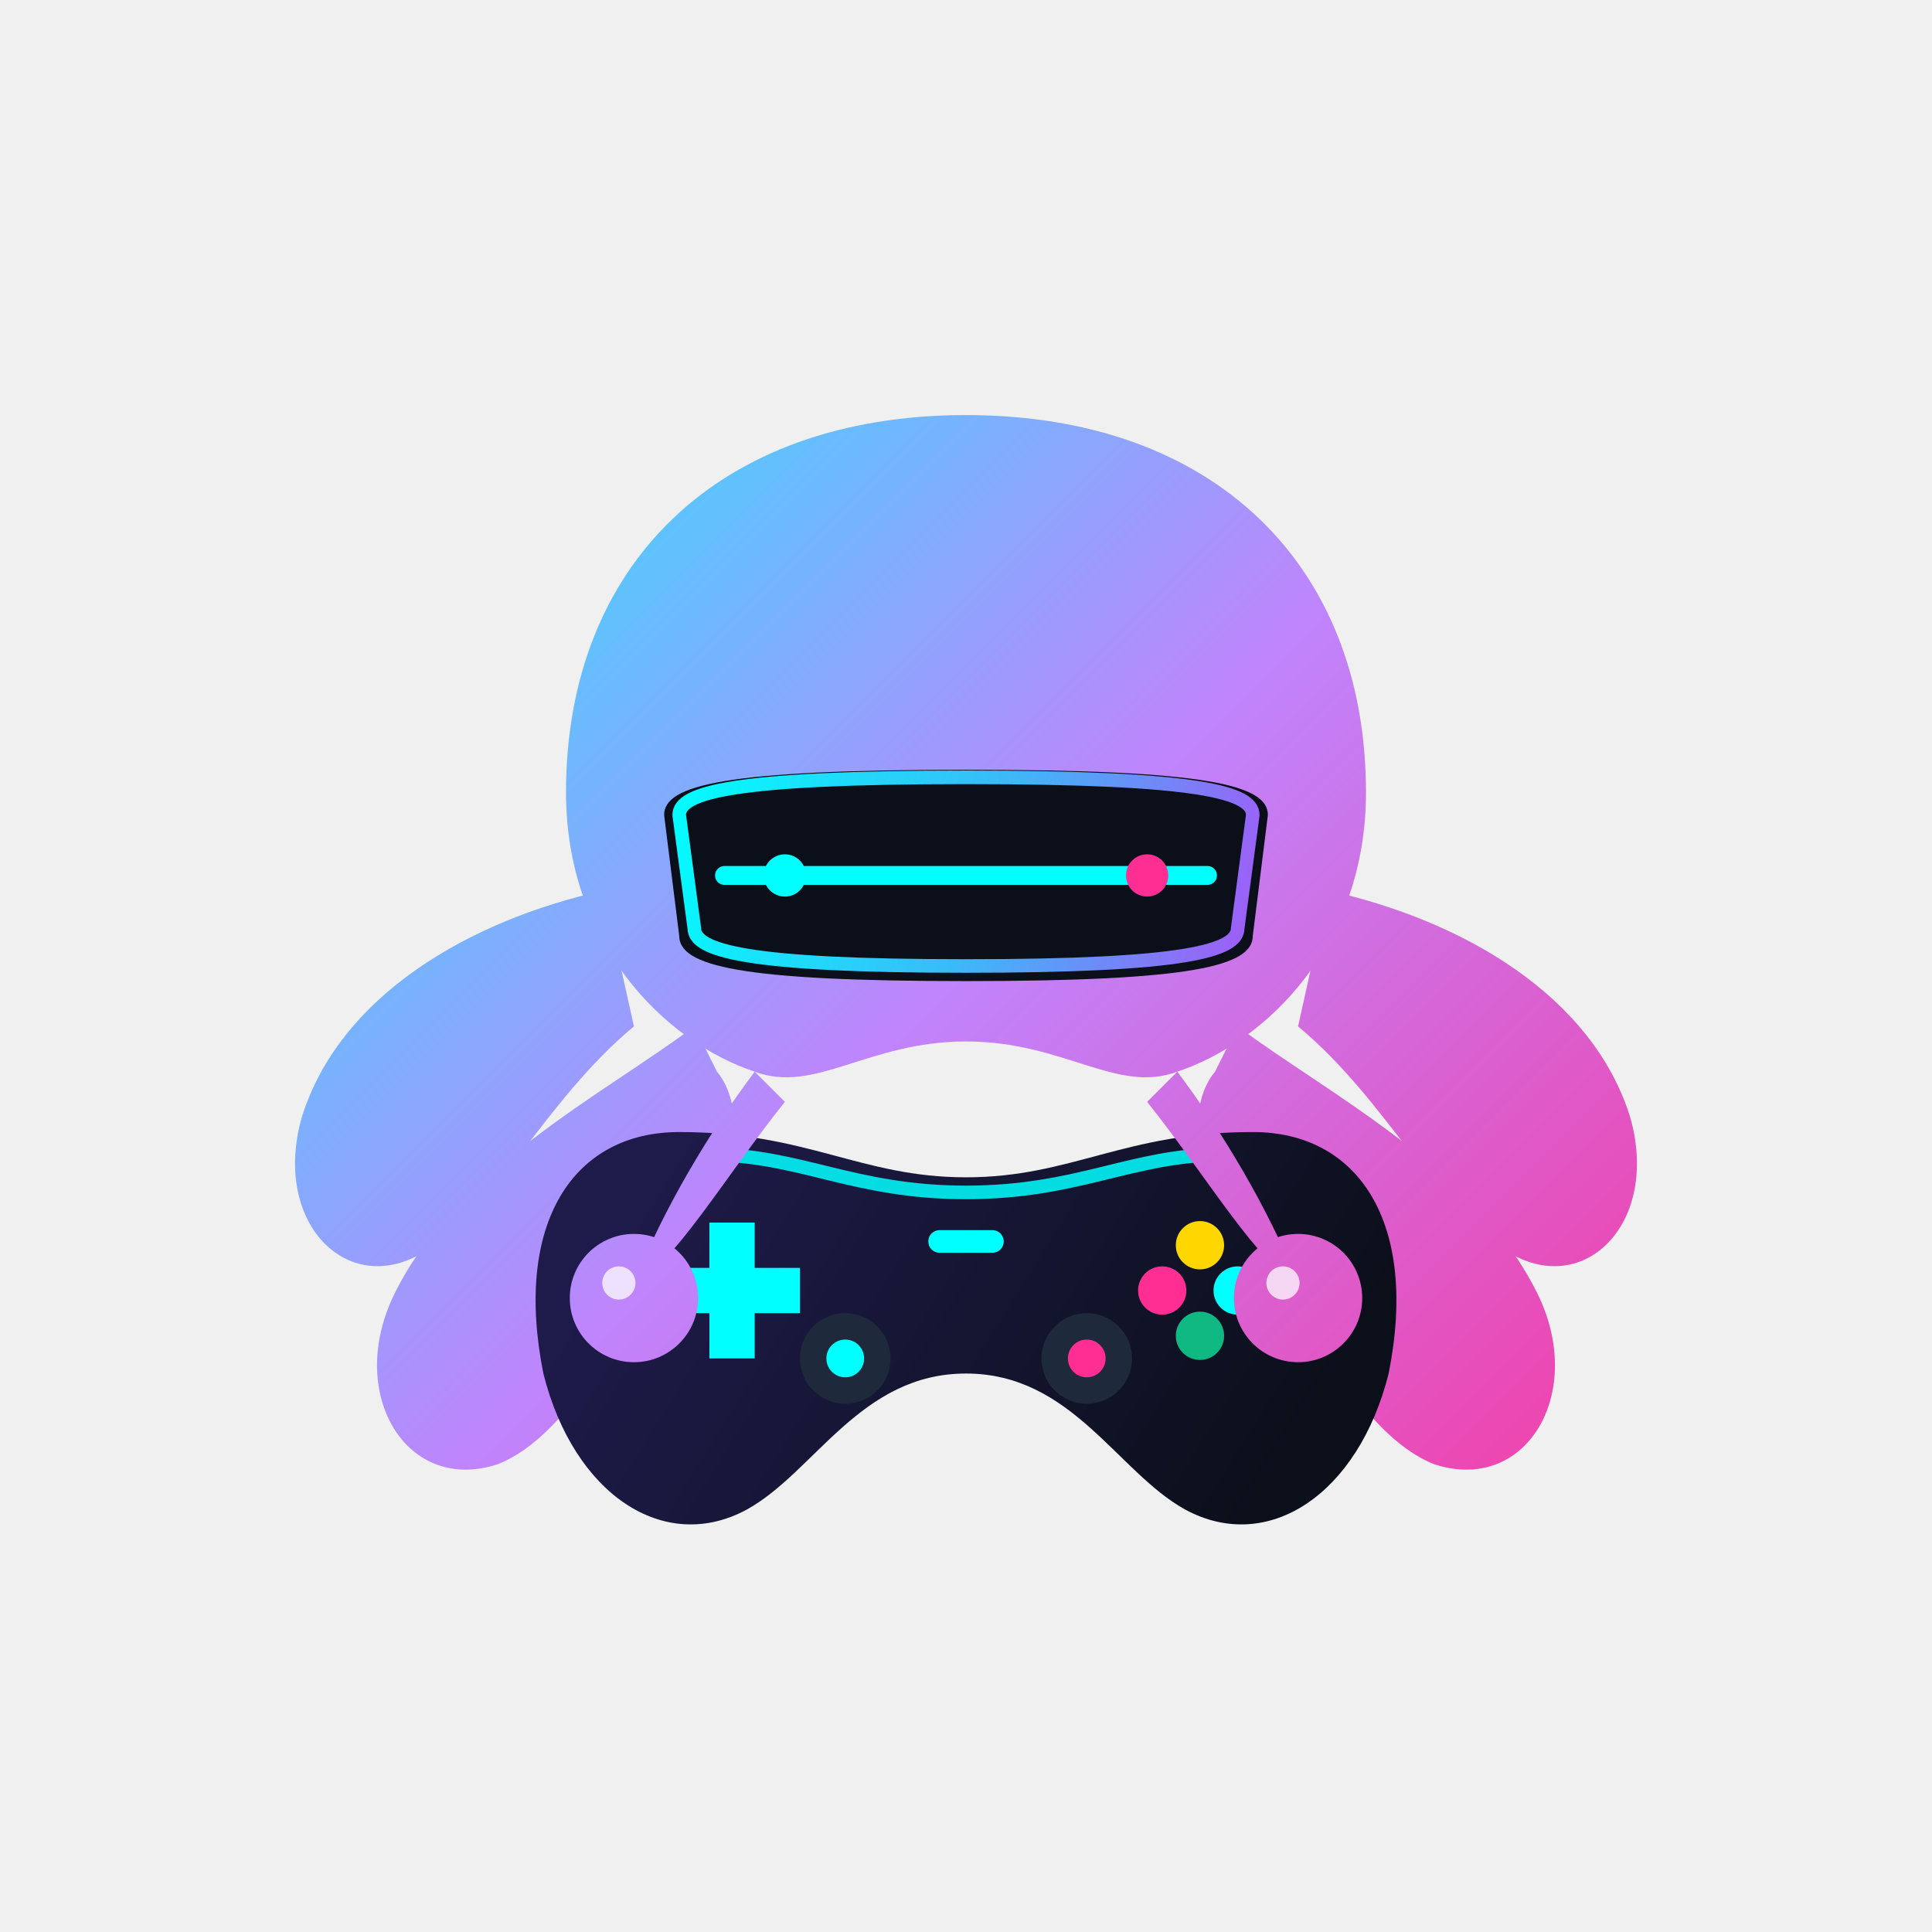
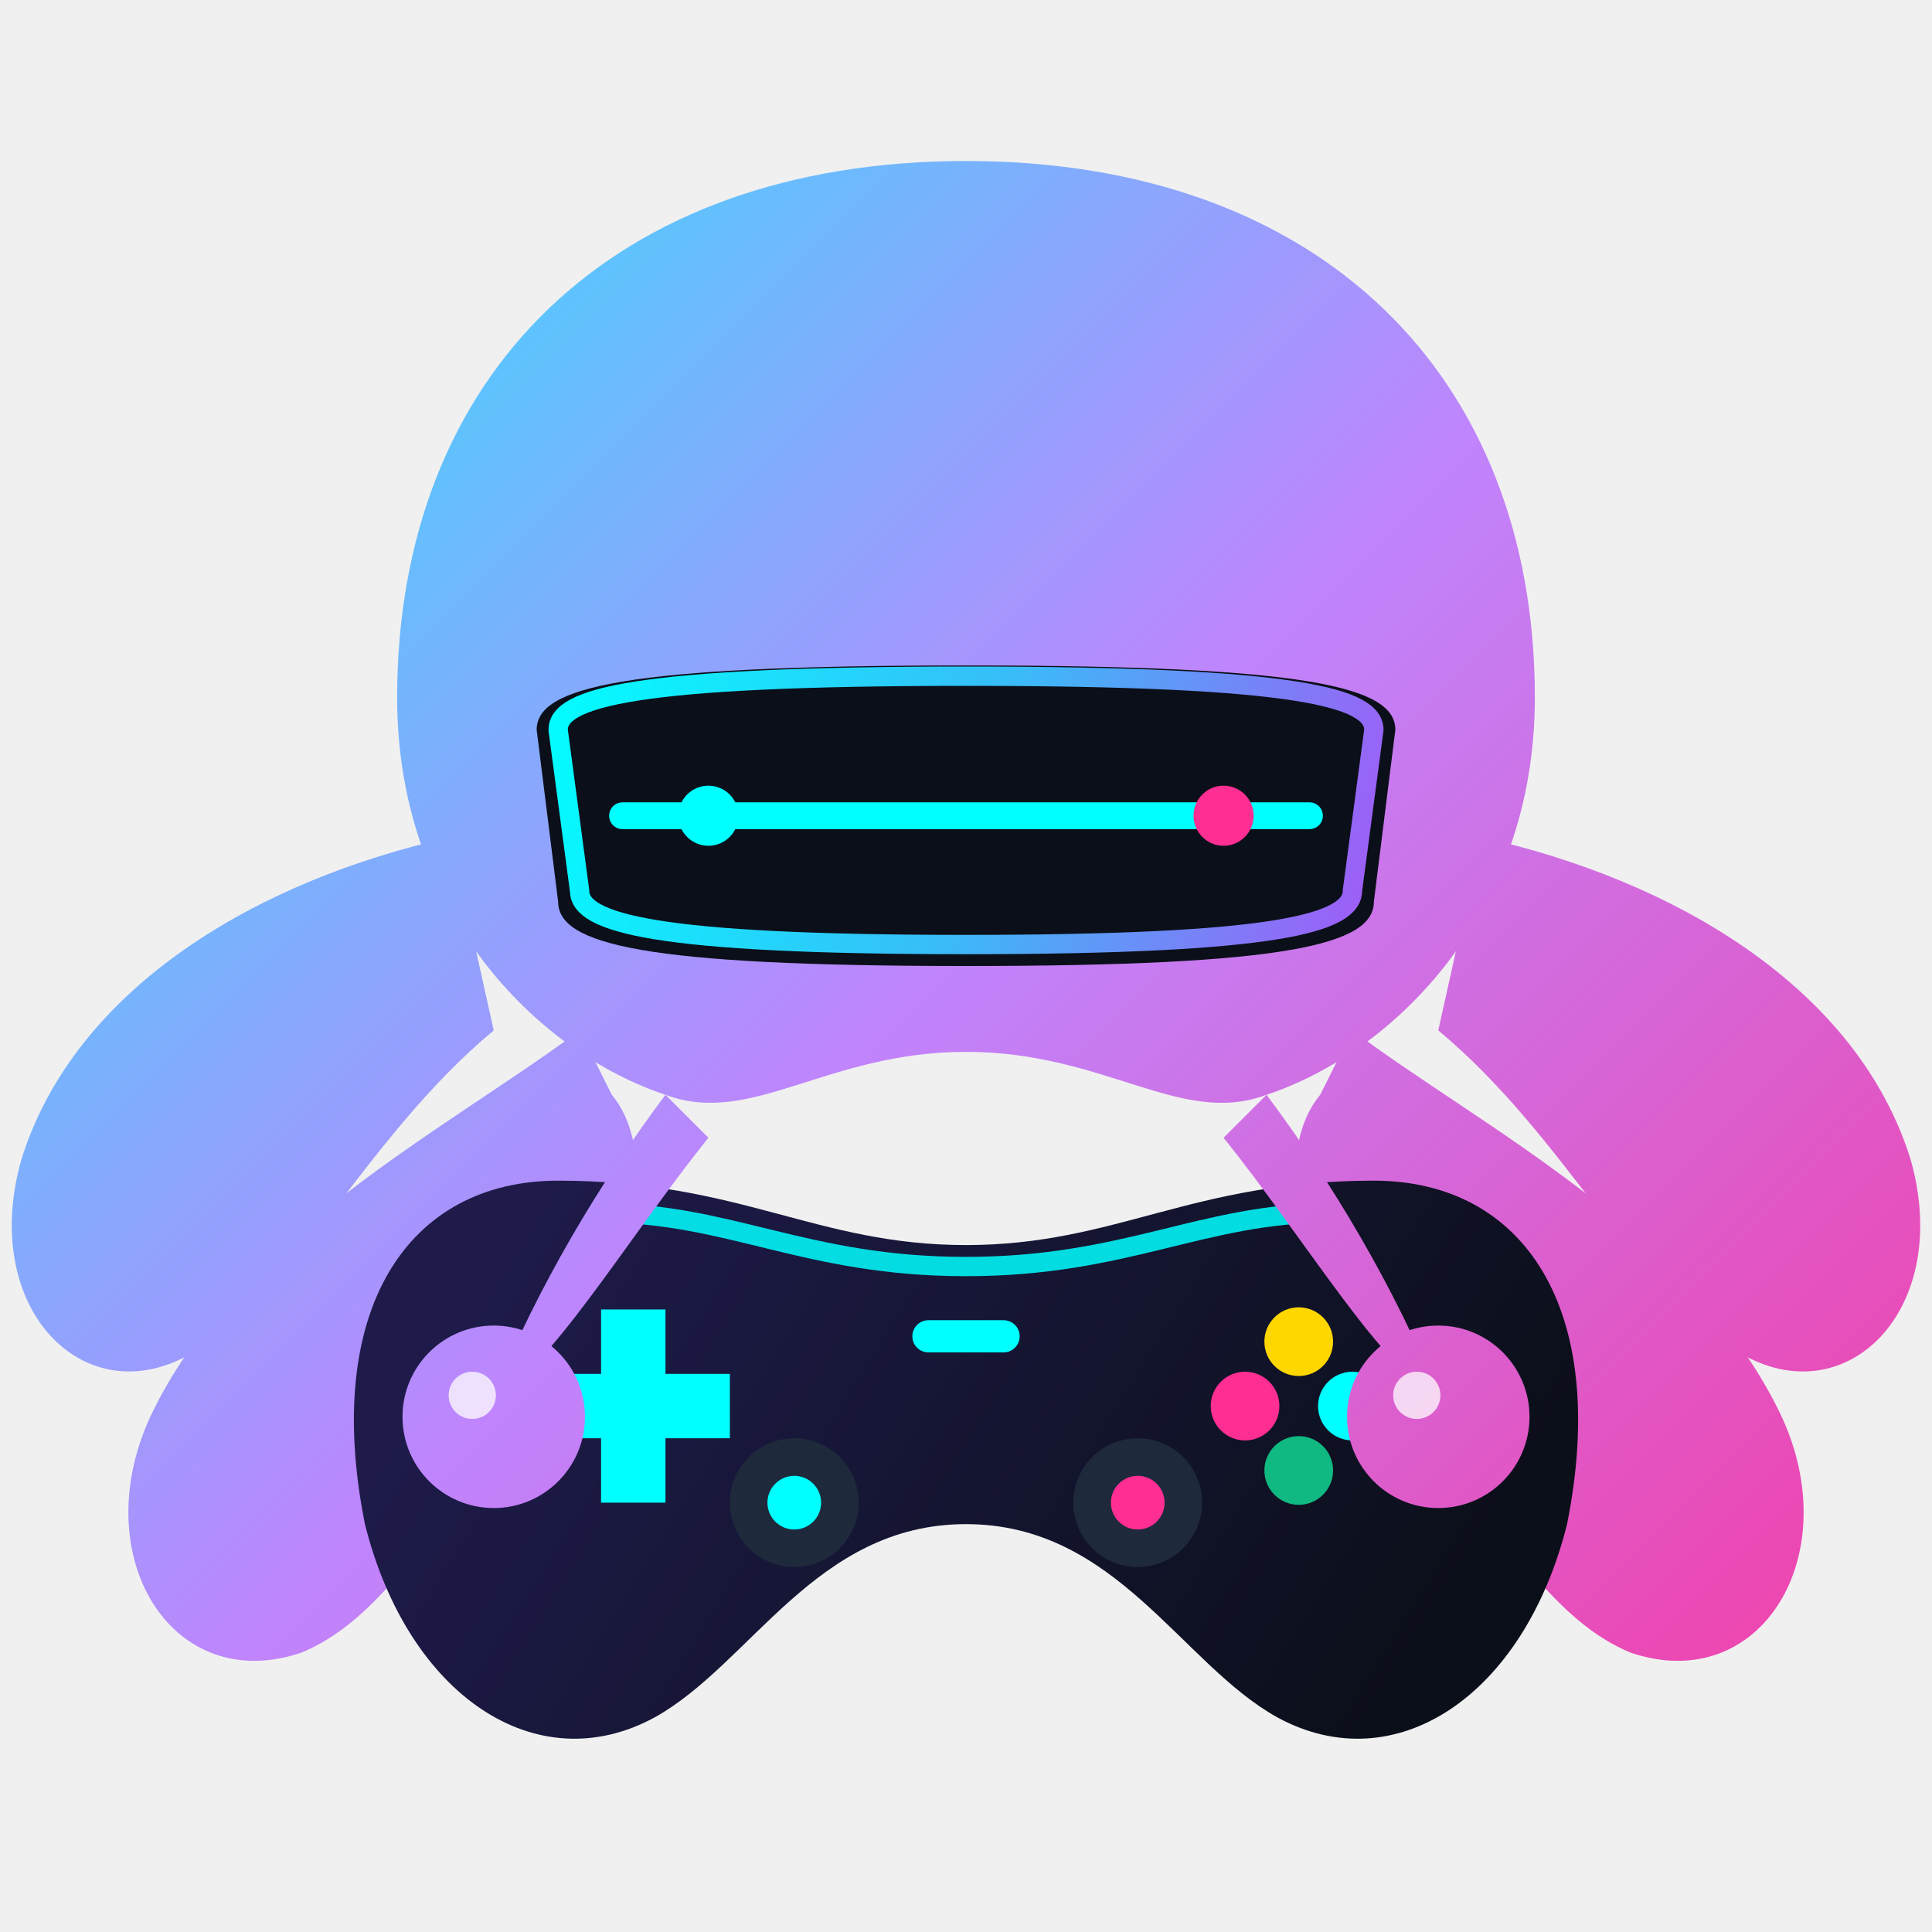
- <svg xmlns="http://www.w3.org/2000/svg" width="256" height="256" viewBox="0 0 256 256" fill="none">
+ <svg xmlns="http://www.w3.org/2000/svg" width="256" height="256" viewBox="38 40 180 180" fill="none">
  <defs>
    <linearGradient id="octoGradient" x1="32" y1="32" x2="224" y2="224" gradientUnits="userSpaceOnUse">
      <stop offset="0%" stop-color="#00FFFF" />
      <stop offset="50%" stop-color="#C084FC" />
      <stop offset="100%" stop-color="#FF2E93" />
    </linearGradient>
    <linearGradient id="padGrad" x1="88" y1="150" x2="168" y2="200" gradientUnits="userSpaceOnUse">
      <stop offset="0%" stop-color="#1E1B4B" />
      <stop offset="100%" stop-color="#0B0F19" />
    </linearGradient>
    <linearGradient id="vrGrad" x1="88" y1="106" x2="168" y2="128" gradientUnits="userSpaceOnUse">
      <stop offset="0%" stop-color="#00FFFF" />
      <stop offset="50%" stop-color="#38BDF8" />
      <stop offset="100%" stop-color="#A855F7" />
    </linearGradient>
  </defs>
  <g fill="url(#octoGradient)">
    <path d="M128 55 C95 55 75 75 75 105 C75 125 88 138 100 142 C108 145 115 138 128 138 C141 138 148 145 156 142 C168 138 181 125 181 105 C181 75 161 55 128 55 Z" />
    <path d="M92 136 C80 145 60 155 52 172 C46 185 54 198 66 194 C76 190 82 175 92 165 C96 161 100 148 95 142 Z" />
    <path d="M80 118 C62 122 45 132 40 148 C36 162 46 172 56 166 C66 160 72 146 84 136 Z" />
    <path d="M164 136 C176 145 196 155 204 172 C210 185 202 198 190 194 C180 190 174 175 164 165 C160 161 156 148 161 142 Z" />
    <path d="M176 118 C194 122 211 132 216 148 C220 162 210 172 200 166 C190 160 184 146 172 136 Z" />
  </g>
  <g>
    <path d="M88 108 C88 104 96 102 128 102 C160 102 168 104 168 108 L166 124 C166 128 158 130 128 130 C98 130 90 128 90 124 Z" fill="#0B0F19" />
    <path d="M90 108 C90 105 97 103 128 103 C159 103 166 105 166 108 L164 123 C164 126 157 128 128 128 C99 128 92 126 92 123 Z" stroke="url(#vrGrad)" stroke-width="1.8" fill="none" />
    <line x1="96" y1="116" x2="160" y2="116" stroke="#00FFFF" stroke-width="2.5" stroke-linecap="round" />
    <circle cx="104" cy="116" r="2.8" fill="#00FFFF" />
    <circle cx="152" cy="116" r="2.8" fill="#FF2E93" />
  </g>
  <g>
    <path d="M90 150 C76 150 68 162 72 182 C76 198 88 206 99 200 C108 195 114 182 128 182 C142 182 148 195 157 200 C168 206 180 198 184 182 C188 162 180 150 166 150 C149 150 142 156 128 156 C114 156 107 150 90 150 Z" fill="url(#padGrad)" />
    <path d="M94 153 C106 153 113 158 128 158 C143 158 150 153 162 153" stroke="#00FFFF" stroke-width="1.8" stroke-linecap="round" opacity="0.85" />
    <path d="M94 162 H100 V168 H106 V174 H100 V180 H94 V174 H88 V168 H94 V162 Z" fill="#00FFFF" />
    <circle cx="154" cy="171" r="3.2" fill="#FF2E93" />
    <circle cx="164" cy="171" r="3.2" fill="#00FFFF" />
    <circle cx="159" cy="165" r="3.2" fill="#FFD700" />
    <circle cx="159" cy="177" r="3.2" fill="#10B981" />
    <circle cx="112" cy="180" r="6" fill="#1E293B" />
    <circle cx="144" cy="180" r="6" fill="#1E293B" />
    <circle cx="112" cy="180" r="2.5" fill="#00FFFF" />
    <circle cx="144" cy="180" r="2.5" fill="#FF2E93" />
    <rect x="123" y="163" width="10" height="3" rx="1.5" fill="#00FFFF" />
  </g>
  <g fill="url(#octoGradient)">
    <path d="M100 142 C94 150 88 160 84 170 C89 168 96 156 104 146 Z" />
    <path d="M156 142 C162 150 168 160 172 170 C167 168 160 156 152 146 Z" />
  </g>
  <g>
    <circle cx="84" cy="172" r="8.5" fill="url(#octoGradient)" />
    <circle cx="82" cy="170" r="2.2" fill="#FFFFFF" opacity="0.75" />
    <circle cx="172" cy="172" r="8.5" fill="url(#octoGradient)" />
    <circle cx="170" cy="170" r="2.2" fill="#FFFFFF" opacity="0.75" />
  </g>
</svg>
